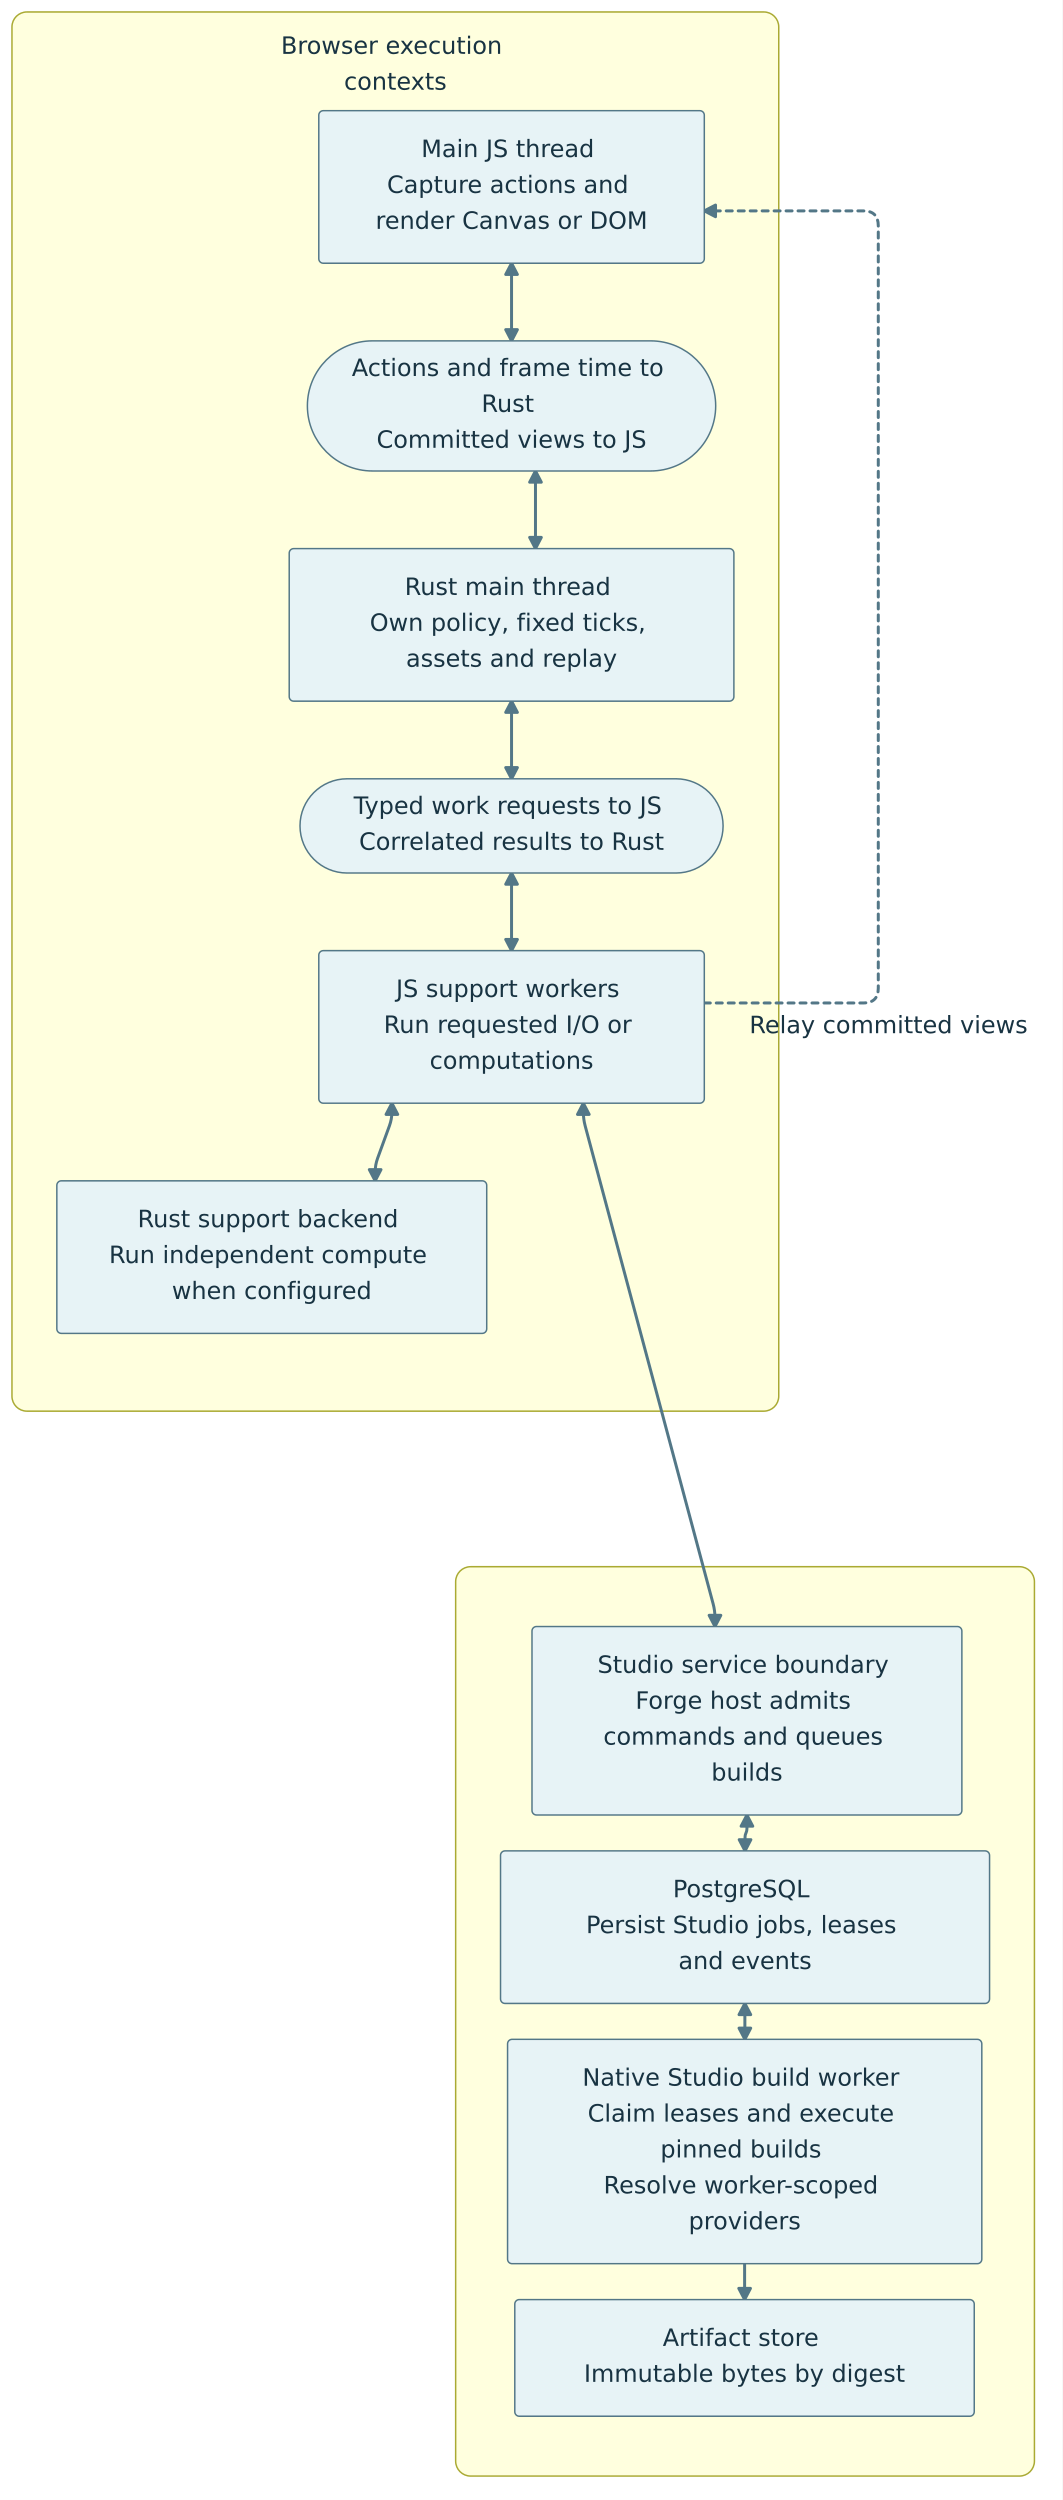
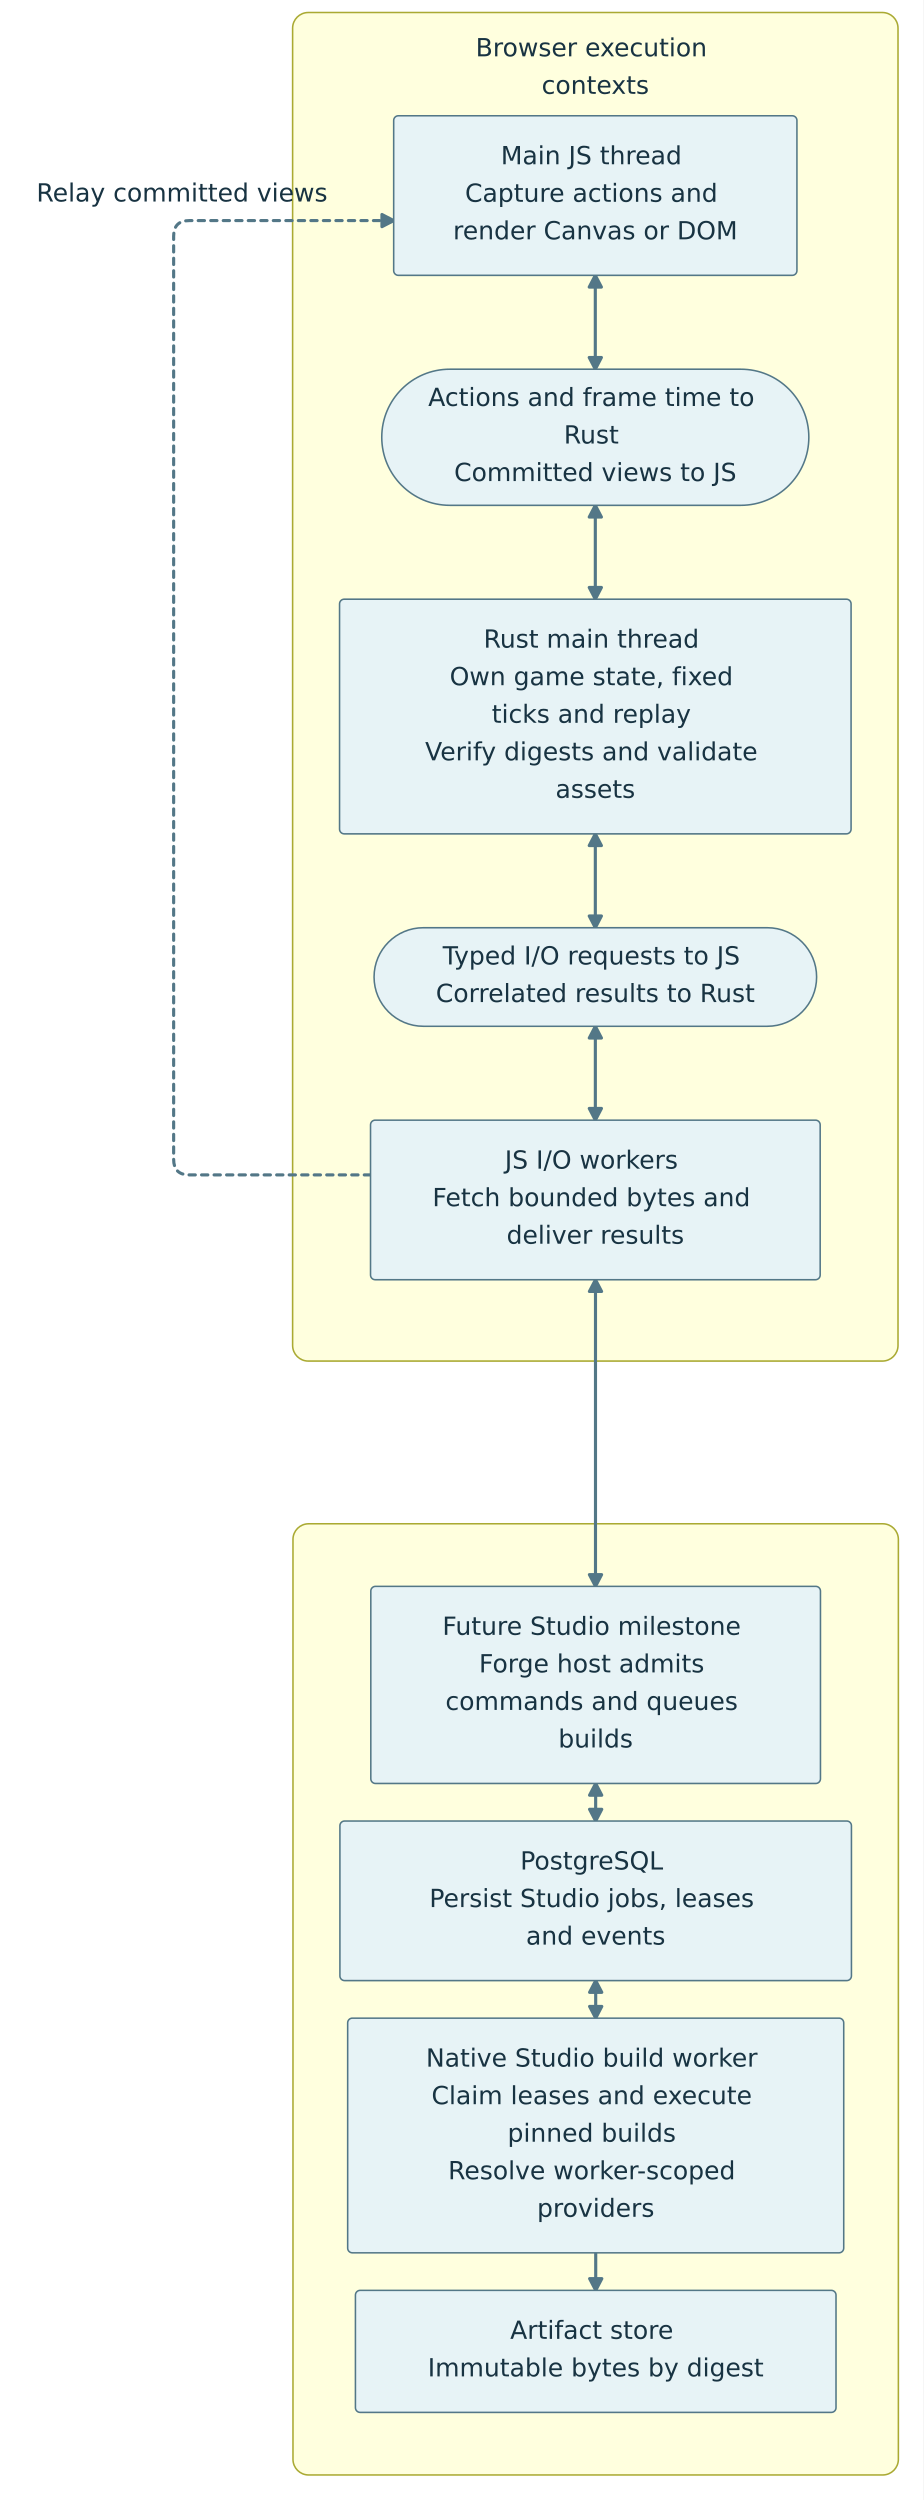
- <svg xmlns="http://www.w3.org/2000/svg" width="710.372" height="1671.5" viewBox="0 0 710.372 1671.5">
-   <rect x="0" y="0" width="710.372" height="1671.5" fill="#ffffff" />
+ <svg xmlns="http://www.w3.org/2000/svg" width="590.239" height="1598" viewBox="0 0 590.239 1598">
+   <rect x="0" y="0" width="590.239" height="1598" fill="#ffffff" />
  <defs>
    <marker id="arrow-0" viewBox="0 0 10 10" refX="5" refY="5" markerUnits="userSpaceOnUse" markerWidth="8" markerHeight="8" orient="auto">
      <path d="M 0 0 L 10 5 L 0 10 z" fill="#537787" stroke="#537787" stroke-width="1" stroke-dasharray="1,0" />
    </marker>
    <marker id="arrow-start-0" viewBox="0 0 10 10" refX="4.5" refY="5" markerUnits="userSpaceOnUse" markerWidth="8" markerHeight="8" orient="auto">
      <path d="M 0 5 L 10 10 L 10 0 z" fill="#537787" stroke="#537787" stroke-width="1" stroke-dasharray="1,0" />
    </marker>
  </defs>
-   <rect x="8.00" y="8.00" width="512.67" height="935.50" rx="10" ry="10" fill="#FFFFDE" stroke="#AAAA33" stroke-width="1" />
-   <text x="264.34" y="36.00" text-anchor="middle" font-family="DejaVu Sans" font-size="16" fill="#183342">
-     <tspan x="264.34" dy="0.00">Browser execution</tspan>
-     <tspan x="264.34" dy="24.00">contexts</tspan>
+   <rect x="187.04" y="8.00" width="386.97" height="862.00" rx="10" ry="10" fill="#FFFFDE" stroke="#AAAA33" stroke-width="1" />
+   <text x="380.53" y="36.00" text-anchor="middle" font-family="DejaVu Sans" font-size="16" fill="#183342">
+     <tspan x="380.53" dy="0.00">Browser execution</tspan>
+     <tspan x="380.53" dy="24.00">contexts</tspan>
  </text>
-   <rect x="304.65" y="1047.50" width="386.97" height="608.00" rx="10" ry="10" fill="#FFFFDE" stroke="#AAAA33" stroke-width="1" />
-   <path id="edge-0" class="edgePath" data-edge-id="edge-0" d="M 342.019,176.000 L 342.019,227.900" fill="none" stroke="#537787" stroke-width="2" stroke-linecap="round" stroke-linejoin="round" />
-   <g transform="translate(342.02 176.00) rotate(270.00)">
+   <rect x="187.27" y="974.00" width="386.97" height="608.00" rx="10" ry="10" fill="#FFFFDE" stroke="#AAAA33" stroke-width="1" />
+   <path id="edge-0" class="edgePath" data-edge-id="edge-0" d="M 380.519,176.000 L 380.519,236.000" fill="none" stroke="#537787" stroke-width="2" stroke-linecap="round" stroke-linejoin="round" />
+   <g transform="translate(380.52 176.00) rotate(270.00)">
    <polygon points="0,0 -7.50,3.90 -7.50,-3.90" fill="#537787" stroke="#537787" stroke-width="2" stroke-linejoin="round" stroke-linecap="round" />
  </g>
-   <g transform="translate(342.02 227.90) rotate(90.00)">
+   <g transform="translate(380.52 236.00) rotate(90.00)">
    <polygon points="0,0 -7.50,3.90 -7.50,-3.90" fill="#537787" stroke="#537787" stroke-width="2" stroke-linejoin="round" stroke-linecap="round" />
  </g>
-   <path id="edge-1" class="edgePath" data-edge-id="edge-1" d="M 358.019,314.900 L 358.019,366.800" fill="none" stroke="#537787" stroke-width="2" stroke-linecap="round" stroke-linejoin="round" />
-   <g transform="translate(358.02 314.90) rotate(270.00)">
+   <path id="edge-1" class="edgePath" data-edge-id="edge-1" d="M 380.525,323.000 L 380.525,383.000" fill="none" stroke="#537787" stroke-width="2" stroke-linecap="round" stroke-linejoin="round" />
+   <g transform="translate(380.53 323.00) rotate(270.00)">
    <polygon points="0,0 -7.50,3.90 -7.50,-3.90" fill="#537787" stroke="#537787" stroke-width="2" stroke-linejoin="round" stroke-linecap="round" />
  </g>
-   <g transform="translate(358.02 366.80) rotate(90.00)">
+   <g transform="translate(380.53 383.00) rotate(90.00)">
    <polygon points="0,0 -7.50,3.90 -7.50,-3.90" fill="#537787" stroke="#537787" stroke-width="2" stroke-linejoin="round" stroke-linecap="round" />
  </g>
-   <path id="edge-2" class="edgePath" data-edge-id="edge-2" d="M 342.019,468.800 L 342.019,520.700" fill="none" stroke="#537787" stroke-width="2" stroke-linecap="round" stroke-linejoin="round" />
-   <g transform="translate(342.02 468.80) rotate(270.00)">
+   <path id="edge-2" class="edgePath" data-edge-id="edge-2" d="M 380.534,533.000 L 380.534,593.000" fill="none" stroke="#537787" stroke-width="2" stroke-linecap="round" stroke-linejoin="round" />
+   <g transform="translate(380.53 533.00) rotate(270.00)">
    <polygon points="0,0 -7.50,3.90 -7.50,-3.90" fill="#537787" stroke="#537787" stroke-width="2" stroke-linejoin="round" stroke-linecap="round" />
  </g>
-   <g transform="translate(342.02 520.70) rotate(90.00)">
+   <g transform="translate(380.53 593.00) rotate(90.00)">
    <polygon points="0,0 -7.50,3.90 -7.50,-3.90" fill="#537787" stroke="#537787" stroke-width="2" stroke-linejoin="round" stroke-linecap="round" />
  </g>
-   <path id="edge-3" class="edgePath" data-edge-id="edge-3" d="M 342.019,583.700 L 342.019,635.600" fill="none" stroke="#537787" stroke-width="2" stroke-linecap="round" stroke-linejoin="round" />
-   <g transform="translate(342.02 583.70) rotate(270.00)">
+   <path id="edge-3" class="edgePath" data-edge-id="edge-3" d="M 380.545,656.000 L 380.545,716.000" fill="none" stroke="#537787" stroke-width="2" stroke-linecap="round" stroke-linejoin="round" />
+   <g transform="translate(380.55 656.00) rotate(270.00)">
    <polygon points="0,0 -7.50,3.90 -7.50,-3.90" fill="#537787" stroke="#537787" stroke-width="2" stroke-linejoin="round" stroke-linecap="round" />
  </g>
-   <g transform="translate(342.02 635.60) rotate(90.00)">
+   <g transform="translate(380.55 716.00) rotate(90.00)">
    <polygon points="0,0 -7.50,3.90 -7.50,-3.90" fill="#537787" stroke="#537787" stroke-width="2" stroke-linejoin="round" stroke-linecap="round" />
  </g>
-   <path id="edge-4" class="edgePath" data-edge-id="edge-4" d="M 470.896,670.600 L 577.218,670.600 Q 587.218,670.600 587.218,660.600 L 587.218,151.000 Q 587.218,141.000 577.218,141.000 L 470.897,141.000" fill="none" stroke="#537787" stroke-width="2" stroke-dasharray="4 4" stroke-linecap="round" stroke-linejoin="round" />
-   <g transform="translate(470.90 141.00) rotate(180.00)">
+   <path id="edge-4" class="edgePath" data-edge-id="edge-4" d="M 236.842,751.000 L 120.990,751.000 Q 110.990,751.000 110.990,741.000 L 110.990,151.000 Q 110.990,141.000 120.990,141.000 L 251.639,141.000" fill="none" stroke="#537787" stroke-width="2" stroke-dasharray="4 4" stroke-linecap="round" stroke-linejoin="round" />
+   <g transform="translate(251.64 141.00) rotate(0.00)">
    <polygon points="0,0 -7.50,3.90 -7.50,-3.90" fill="#537787" stroke="#537787" stroke-width="2" stroke-linejoin="round" stroke-linecap="round" />
  </g>
-   <rect data-edge-id="edge-4" data-label-kind="center" x="485.73" y="672.60" width="216.64" height="28.40" rx="2" ry="2" fill="rgba(248,250,252, 0.92)" fill-opacity="0.00" stroke="#537787" stroke-opacity="0.00" stroke-width="0.8" />
+   <rect data-edge-id="edge-4" data-label-kind="center" x="8.00" y="110.60" width="216.64" height="28.40" rx="2" ry="2" fill="rgba(248,250,252, 0.92)" fill-opacity="0.00" stroke="#537787" stroke-opacity="0.00" stroke-width="0.8" />
  <g class="edgeLabel" data-edge-id="edge-4" data-label-kind="center">
-     <text x="594.05" y="690.80" text-anchor="middle" font-family="DejaVu Sans" font-size="16" fill="#183342">
-       <tspan x="594.05" dy="0.00">Relay committed views</tspan>
+     <text x="116.32" y="128.80" text-anchor="middle" font-family="DejaVu Sans" font-size="16" fill="#183342">
+       <tspan x="116.32" dy="0.00">Relay committed views</tspan>
    </text>
  </g>
-   <path id="edge-5" class="edgePath" data-edge-id="edge-5" d="M 262.019,737.600 L 262.019,743.428 Q 262.019,748.196 260.387,752.677 L 252.465,774.423 Q 250.833,778.904 250.833,783.672 L 250.833,789.500" fill="none" stroke="#537787" stroke-width="2" stroke-linecap="round" stroke-linejoin="round" />
-   <g transform="translate(262.02 737.60) rotate(270.00)">
+   <path id="edge-5" class="edgePath" data-edge-id="edge-5" d="M 380.740,1140.000 L 380.740,1164.000" fill="none" stroke="#537787" stroke-width="2" stroke-linecap="round" stroke-linejoin="round" />
+   <g transform="translate(380.74 1140.00) rotate(270.00)">
    <polygon points="0,0 -7.50,3.90 -7.50,-3.90" fill="#537787" stroke="#537787" stroke-width="2" stroke-linejoin="round" stroke-linecap="round" />
  </g>
-   <g transform="translate(250.83 789.50) rotate(90.00)">
+   <g transform="translate(380.74 1164.00) rotate(90.00)">
    <polygon points="0,0 -7.50,3.90 -7.50,-3.90" fill="#537787" stroke="#537787" stroke-width="2" stroke-linejoin="round" stroke-linecap="round" />
  </g>
-   <path id="edge-6" class="edgePath" data-edge-id="edge-6" d="M 499.403,1213.500 L 499.403,1222.710 Q 499.403,1224.096 498.832,1225.360 L 498.705,1225.640 Q 498.133,1226.904 498.133,1228.290 L 498.133,1237.500" fill="none" stroke="#537787" stroke-width="2" stroke-linecap="round" stroke-linejoin="round" />
-   <g transform="translate(499.40 1213.50) rotate(270.00)">
+   <path id="edge-6" class="edgePath" data-edge-id="edge-6" d="M 380.765,1266.000 L 380.765,1290.000" fill="none" stroke="#537787" stroke-width="2" stroke-linecap="round" stroke-linejoin="round" />
+   <g transform="translate(380.76 1266.00) rotate(270.00)">
    <polygon points="0,0 -7.50,3.90 -7.50,-3.90" fill="#537787" stroke="#537787" stroke-width="2" stroke-linejoin="round" stroke-linecap="round" />
  </g>
-   <g transform="translate(498.13 1237.50) rotate(90.00)">
+   <g transform="translate(380.76 1290.00) rotate(90.00)">
    <polygon points="0,0 -7.50,3.90 -7.50,-3.90" fill="#537787" stroke="#537787" stroke-width="2" stroke-linejoin="round" stroke-linecap="round" />
  </g>
-   <path id="edge-7" class="edgePath" data-edge-id="edge-7" d="M 498.019,1339.500 L 498.019,1363.500" fill="none" stroke="#537787" stroke-width="2" stroke-linecap="round" stroke-linejoin="round" />
-   <g transform="translate(498.02 1339.50) rotate(270.00)">
+   <path id="edge-7" class="edgePath" data-edge-id="edge-7" d="M 380.781,1440.000 L 380.781,1464.000" fill="none" stroke="#537787" stroke-width="2" stroke-linecap="round" stroke-linejoin="round" />
+   <g transform="translate(380.78 1464.00) rotate(90.00)">
    <polygon points="0,0 -7.50,3.90 -7.50,-3.90" fill="#537787" stroke="#537787" stroke-width="2" stroke-linejoin="round" stroke-linecap="round" />
  </g>
-   <g transform="translate(498.02 1363.50) rotate(90.00)">
+   <path id="edge-8" class="edgePath" data-edge-id="edge-8" d="M 380.638,818.000 L 380.638,1014.000" fill="none" stroke="#537787" stroke-width="2" stroke-linecap="round" stroke-linejoin="round" />
+   <g transform="translate(380.64 818.00) rotate(270.00)">
    <polygon points="0,0 -7.50,3.90 -7.50,-3.90" fill="#537787" stroke="#537787" stroke-width="2" stroke-linejoin="round" stroke-linecap="round" />
  </g>
-   <path id="edge-8" class="edgePath" data-edge-id="edge-8" d="M 497.847,1513.500 L 497.847,1537.500" fill="none" stroke="#537787" stroke-width="2" stroke-linecap="round" stroke-linejoin="round" />
-   <g transform="translate(497.85 1537.50) rotate(90.00)">
+   <g transform="translate(380.64 1014.00) rotate(90.00)">
    <polygon points="0,0 -7.50,3.90 -7.50,-3.90" fill="#537787" stroke="#537787" stroke-width="2" stroke-linejoin="round" stroke-linecap="round" />
  </g>
-   <path id="edge-9" class="edgePath" data-edge-id="edge-9" d="M 390.019,737.600 L 390.019,743.428 Q 390.019,748.196 391.252,752.802 L 476.796,1072.298 Q 478.030,1076.904 478.030,1081.672 L 478.030,1087.500" fill="none" stroke="#537787" stroke-width="2" stroke-linecap="round" stroke-linejoin="round" />
-   <g transform="translate(390.02 737.60) rotate(270.00)">
-     <polygon points="0,0 -7.50,3.90 -7.50,-3.90" fill="#537787" stroke="#537787" stroke-width="2" stroke-linejoin="round" stroke-linecap="round" />
-   </g>
-   <g transform="translate(478.03 1087.50) rotate(90.00)">
-     <polygon points="0,0 -7.50,3.90 -7.50,-3.90" fill="#537787" stroke="#537787" stroke-width="2" stroke-linejoin="round" stroke-linecap="round" />
-   </g>
-   <rect x="344.19" y="1537.50" width="307.19" height="78.00" rx="3" ry="3" fill="#e7f3f6" stroke="#537787" stroke-width="1" stroke-linejoin="round" stroke-linecap="round" />
-   <text x="497.79" y="1568.50" text-anchor="middle" font-family="DejaVu Sans" font-size="16" fill="#183342">
-     <tspan x="497.79" dy="0.00">Artifact store</tspan>
-     <tspan x="497.79" dy="24.00">Immutable bytes by digest</tspan>
+   <rect x="227.19" y="1464.00" width="307.19" height="78.00" rx="3" ry="3" fill="#e7f3f6" stroke="#537787" stroke-width="1" stroke-linejoin="round" stroke-linecap="round" />
+   <text x="380.79" y="1495.00" text-anchor="middle" font-family="DejaVu Sans" font-size="16" fill="#183342">
+     <tspan x="380.79" dy="0.00">Artifact store</tspan>
+     <tspan x="380.79" dy="24.00">Immutable bytes by digest</tspan>
  </text>
-   <rect x="339.36" y="1363.50" width="317.08" height="150.00" rx="3" ry="3" fill="#e7f3f6" stroke="#537787" stroke-width="1" stroke-linejoin="round" stroke-linecap="round" />
-   <text x="497.90" y="1394.50" text-anchor="middle" font-family="DejaVu Sans" font-size="16" fill="#183342">
-     <tspan x="497.90" dy="0.00">Native Studio build worker</tspan>
-     <tspan x="497.90" dy="24.00">Claim leases and execute</tspan>
-     <tspan x="497.90" dy="24.00">pinned builds</tspan>
-     <tspan x="497.90" dy="24.00">Resolve worker-scoped</tspan>
-     <tspan x="497.90" dy="24.00">providers</tspan>
+   <rect x="222.23" y="1290.00" width="317.08" height="150.00" rx="3" ry="3" fill="#e7f3f6" stroke="#537787" stroke-width="1" stroke-linejoin="round" stroke-linecap="round" />
+   <text x="380.78" y="1321.00" text-anchor="middle" font-family="DejaVu Sans" font-size="16" fill="#183342">
+     <tspan x="380.78" dy="0.00">Native Studio build worker</tspan>
+     <tspan x="380.78" dy="24.00">Claim leases and execute</tspan>
+     <tspan x="380.78" dy="24.00">pinned builds</tspan>
+     <tspan x="380.78" dy="24.00">Resolve worker-scoped</tspan>
+     <tspan x="380.78" dy="24.00">providers</tspan>
  </text>
-   <rect x="38.00" y="789.50" width="287.42" height="102.00" rx="3" ry="3" fill="#e7f3f6" stroke="#537787" stroke-width="1" stroke-linejoin="round" stroke-linecap="round" />
-   <text x="181.71" y="820.50" text-anchor="middle" font-family="DejaVu Sans" font-size="16" fill="#183342">
-     <tspan x="181.71" dy="0.00">Rust support backend</tspan>
-     <tspan x="181.71" dy="24.00">Run independent compute</tspan>
-     <tspan x="181.71" dy="24.00">when configured</tspan>
+   <rect x="239.10" y="593.00" width="282.88" height="63.00" rx="31.50" ry="31.50" fill="#e7f3f6" stroke="#537787" stroke-width="1" stroke-linejoin="round" stroke-linecap="round" />
+   <text x="380.54" y="616.50" text-anchor="middle" font-family="DejaVu Sans" font-size="16" fill="#183342">
+     <tspan x="380.54" dy="0.00">Typed I/O requests to JS</tspan>
+     <tspan x="380.54" dy="24.00">Correlated results to Rust</tspan>
  </text>
-   <rect x="200.58" y="520.70" width="282.88" height="63.00" rx="31.50" ry="31.50" fill="#e7f3f6" stroke="#537787" stroke-width="1" stroke-linejoin="round" stroke-linecap="round" />
-   <text x="342.02" y="544.20" text-anchor="middle" font-family="DejaVu Sans" font-size="16" fill="#183342">
-     <tspan x="342.02" dy="0.00">Typed work requests to JS</tspan>
-     <tspan x="342.02" dy="24.00">Correlated results to Rust</tspan>
+   <rect x="237.02" y="1014.00" width="287.42" height="126.00" rx="3" ry="3" fill="#e7f3f6" stroke="#537787" stroke-width="1" stroke-linejoin="round" stroke-linecap="round" />
+   <text x="380.72" y="1045.00" text-anchor="middle" font-family="DejaVu Sans" font-size="16" fill="#183342">
+     <tspan x="380.72" dy="0.00">Future Studio milestone</tspan>
+     <tspan x="380.72" dy="24.00">Forge host admits</tspan>
+     <tspan x="380.72" dy="24.00">commands and queues</tspan>
+     <tspan x="380.72" dy="24.00">builds</tspan>
  </text>
-   <rect x="355.69" y="1087.50" width="287.42" height="126.00" rx="3" ry="3" fill="#e7f3f6" stroke="#537787" stroke-width="1" stroke-linejoin="round" stroke-linecap="round" />
-   <text x="499.40" y="1118.50" text-anchor="middle" font-family="DejaVu Sans" font-size="16" fill="#183342">
-     <tspan x="499.40" dy="0.00">Studio service boundary</tspan>
-     <tspan x="499.40" dy="24.00">Forge host admits</tspan>
-     <tspan x="499.40" dy="24.00">commands and queues</tspan>
-     <tspan x="499.40" dy="24.00">builds</tspan>
+   <rect x="236.84" y="716.00" width="287.42" height="102.00" rx="3" ry="3" fill="#e7f3f6" stroke="#537787" stroke-width="1" stroke-linejoin="round" stroke-linecap="round" />
+   <text x="380.55" y="747.00" text-anchor="middle" font-family="DejaVu Sans" font-size="16" fill="#183342">
+     <tspan x="380.55" dy="0.00">JS I/O workers</tspan>
+     <tspan x="380.55" dy="24.00">Fetch bounded bytes and</tspan>
+     <tspan x="380.55" dy="24.00">deliver results</tspan>
  </text>
-   <rect x="213.14" y="74.00" width="257.76" height="102.00" rx="3" ry="3" fill="#e7f3f6" stroke="#537787" stroke-width="1" stroke-linejoin="round" stroke-linecap="round" />
-   <text x="342.02" y="105.00" text-anchor="middle" font-family="DejaVu Sans" font-size="16" fill="#183342">
-     <tspan x="342.02" dy="0.00">Main JS thread</tspan>
-     <tspan x="342.02" dy="24.00">Capture actions and</tspan>
-     <tspan x="342.02" dy="24.00">render Canvas or DOM</tspan>
+   <rect x="251.64" y="74.00" width="257.76" height="102.00" rx="3" ry="3" fill="#e7f3f6" stroke="#537787" stroke-width="1" stroke-linejoin="round" stroke-linecap="round" />
+   <text x="380.52" y="105.00" text-anchor="middle" font-family="DejaVu Sans" font-size="16" fill="#183342">
+     <tspan x="380.52" dy="0.00">Main JS thread</tspan>
+     <tspan x="380.52" dy="24.00">Capture actions and</tspan>
+     <tspan x="380.52" dy="24.00">render Canvas or DOM</tspan>
  </text>
-   <rect x="334.65" y="1237.50" width="326.97" height="102.00" rx="3" ry="3" fill="#e7f3f6" stroke="#537787" stroke-width="1" stroke-linejoin="round" stroke-linecap="round" />
-   <text x="498.13" y="1268.50" text-anchor="middle" font-family="DejaVu Sans" font-size="16" fill="#183342">
-     <tspan x="498.13" dy="0.00">PostgreSQL</tspan>
-     <tspan x="498.13" dy="24.00">Persist Studio jobs, leases</tspan>
-     <tspan x="498.13" dy="24.00">and events</tspan>
+   <rect x="217.27" y="1164.00" width="326.97" height="102.00" rx="3" ry="3" fill="#e7f3f6" stroke="#537787" stroke-width="1" stroke-linejoin="round" stroke-linecap="round" />
+   <text x="380.75" y="1195.00" text-anchor="middle" font-family="DejaVu Sans" font-size="16" fill="#183342">
+     <tspan x="380.75" dy="0.00">PostgreSQL</tspan>
+     <tspan x="380.75" dy="24.00">Persist Studio jobs, leases</tspan>
+     <tspan x="380.75" dy="24.00">and events</tspan>
  </text>
-   <rect x="193.37" y="366.80" width="297.31" height="102.00" rx="3" ry="3" fill="#e7f3f6" stroke="#537787" stroke-width="1" stroke-linejoin="round" stroke-linecap="round" />
-   <text x="342.02" y="397.80" text-anchor="middle" font-family="DejaVu Sans" font-size="16" fill="#183342">
-     <tspan x="342.02" dy="0.00">Rust main thread</tspan>
-     <tspan x="342.02" dy="24.00">Own policy, fixed ticks,</tspan>
-     <tspan x="342.02" dy="24.00">assets and replay</tspan>
+   <rect x="217.04" y="383.00" width="326.97" height="150.00" rx="3" ry="3" fill="#e7f3f6" stroke="#537787" stroke-width="1" stroke-linejoin="round" stroke-linecap="round" />
+   <text x="380.53" y="414.00" text-anchor="middle" font-family="DejaVu Sans" font-size="16" fill="#183342">
+     <tspan x="380.53" dy="0.00">Rust main thread</tspan>
+     <tspan x="380.53" dy="24.00">Own game state, fixed</tspan>
+     <tspan x="380.53" dy="24.00">ticks and replay</tspan>
+     <tspan x="380.53" dy="24.00">Verify digests and validate</tspan>
+     <tspan x="380.53" dy="24.00">assets</tspan>
  </text>
-   <rect x="213.14" y="635.60" width="257.76" height="102.00" rx="3" ry="3" fill="#e7f3f6" stroke="#537787" stroke-width="1" stroke-linejoin="round" stroke-linecap="round" />
-   <text x="342.02" y="666.60" text-anchor="middle" font-family="DejaVu Sans" font-size="16" fill="#183342">
-     <tspan x="342.02" dy="0.00">JS support workers</tspan>
-     <tspan x="342.02" dy="24.00">Run requested I/O or</tspan>
-     <tspan x="342.02" dy="24.00">computations</tspan>
-   </text>
-   <rect x="205.52" y="227.90" width="272.99" height="87.00" rx="43.50" ry="43.50" fill="#e7f3f6" stroke="#537787" stroke-width="1" stroke-linejoin="round" stroke-linecap="round" />
-   <text x="342.02" y="251.40" text-anchor="middle" font-family="DejaVu Sans" font-size="16" fill="#183342">
-     <tspan x="342.02" dy="0.00">Actions and frame time to</tspan>
-     <tspan x="342.02" dy="24.00">Rust</tspan>
-     <tspan x="342.02" dy="24.00">Committed views to JS</tspan>
+   <rect x="244.02" y="236.00" width="272.99" height="87.00" rx="43.50" ry="43.50" fill="#e7f3f6" stroke="#537787" stroke-width="1" stroke-linejoin="round" stroke-linecap="round" />
+   <text x="380.52" y="259.50" text-anchor="middle" font-family="DejaVu Sans" font-size="16" fill="#183342">
+     <tspan x="380.52" dy="0.00">Actions and frame time to</tspan>
+     <tspan x="380.52" dy="24.00">Rust</tspan>
+     <tspan x="380.52" dy="24.00">Committed views to JS</tspan>
  </text>
</svg>
